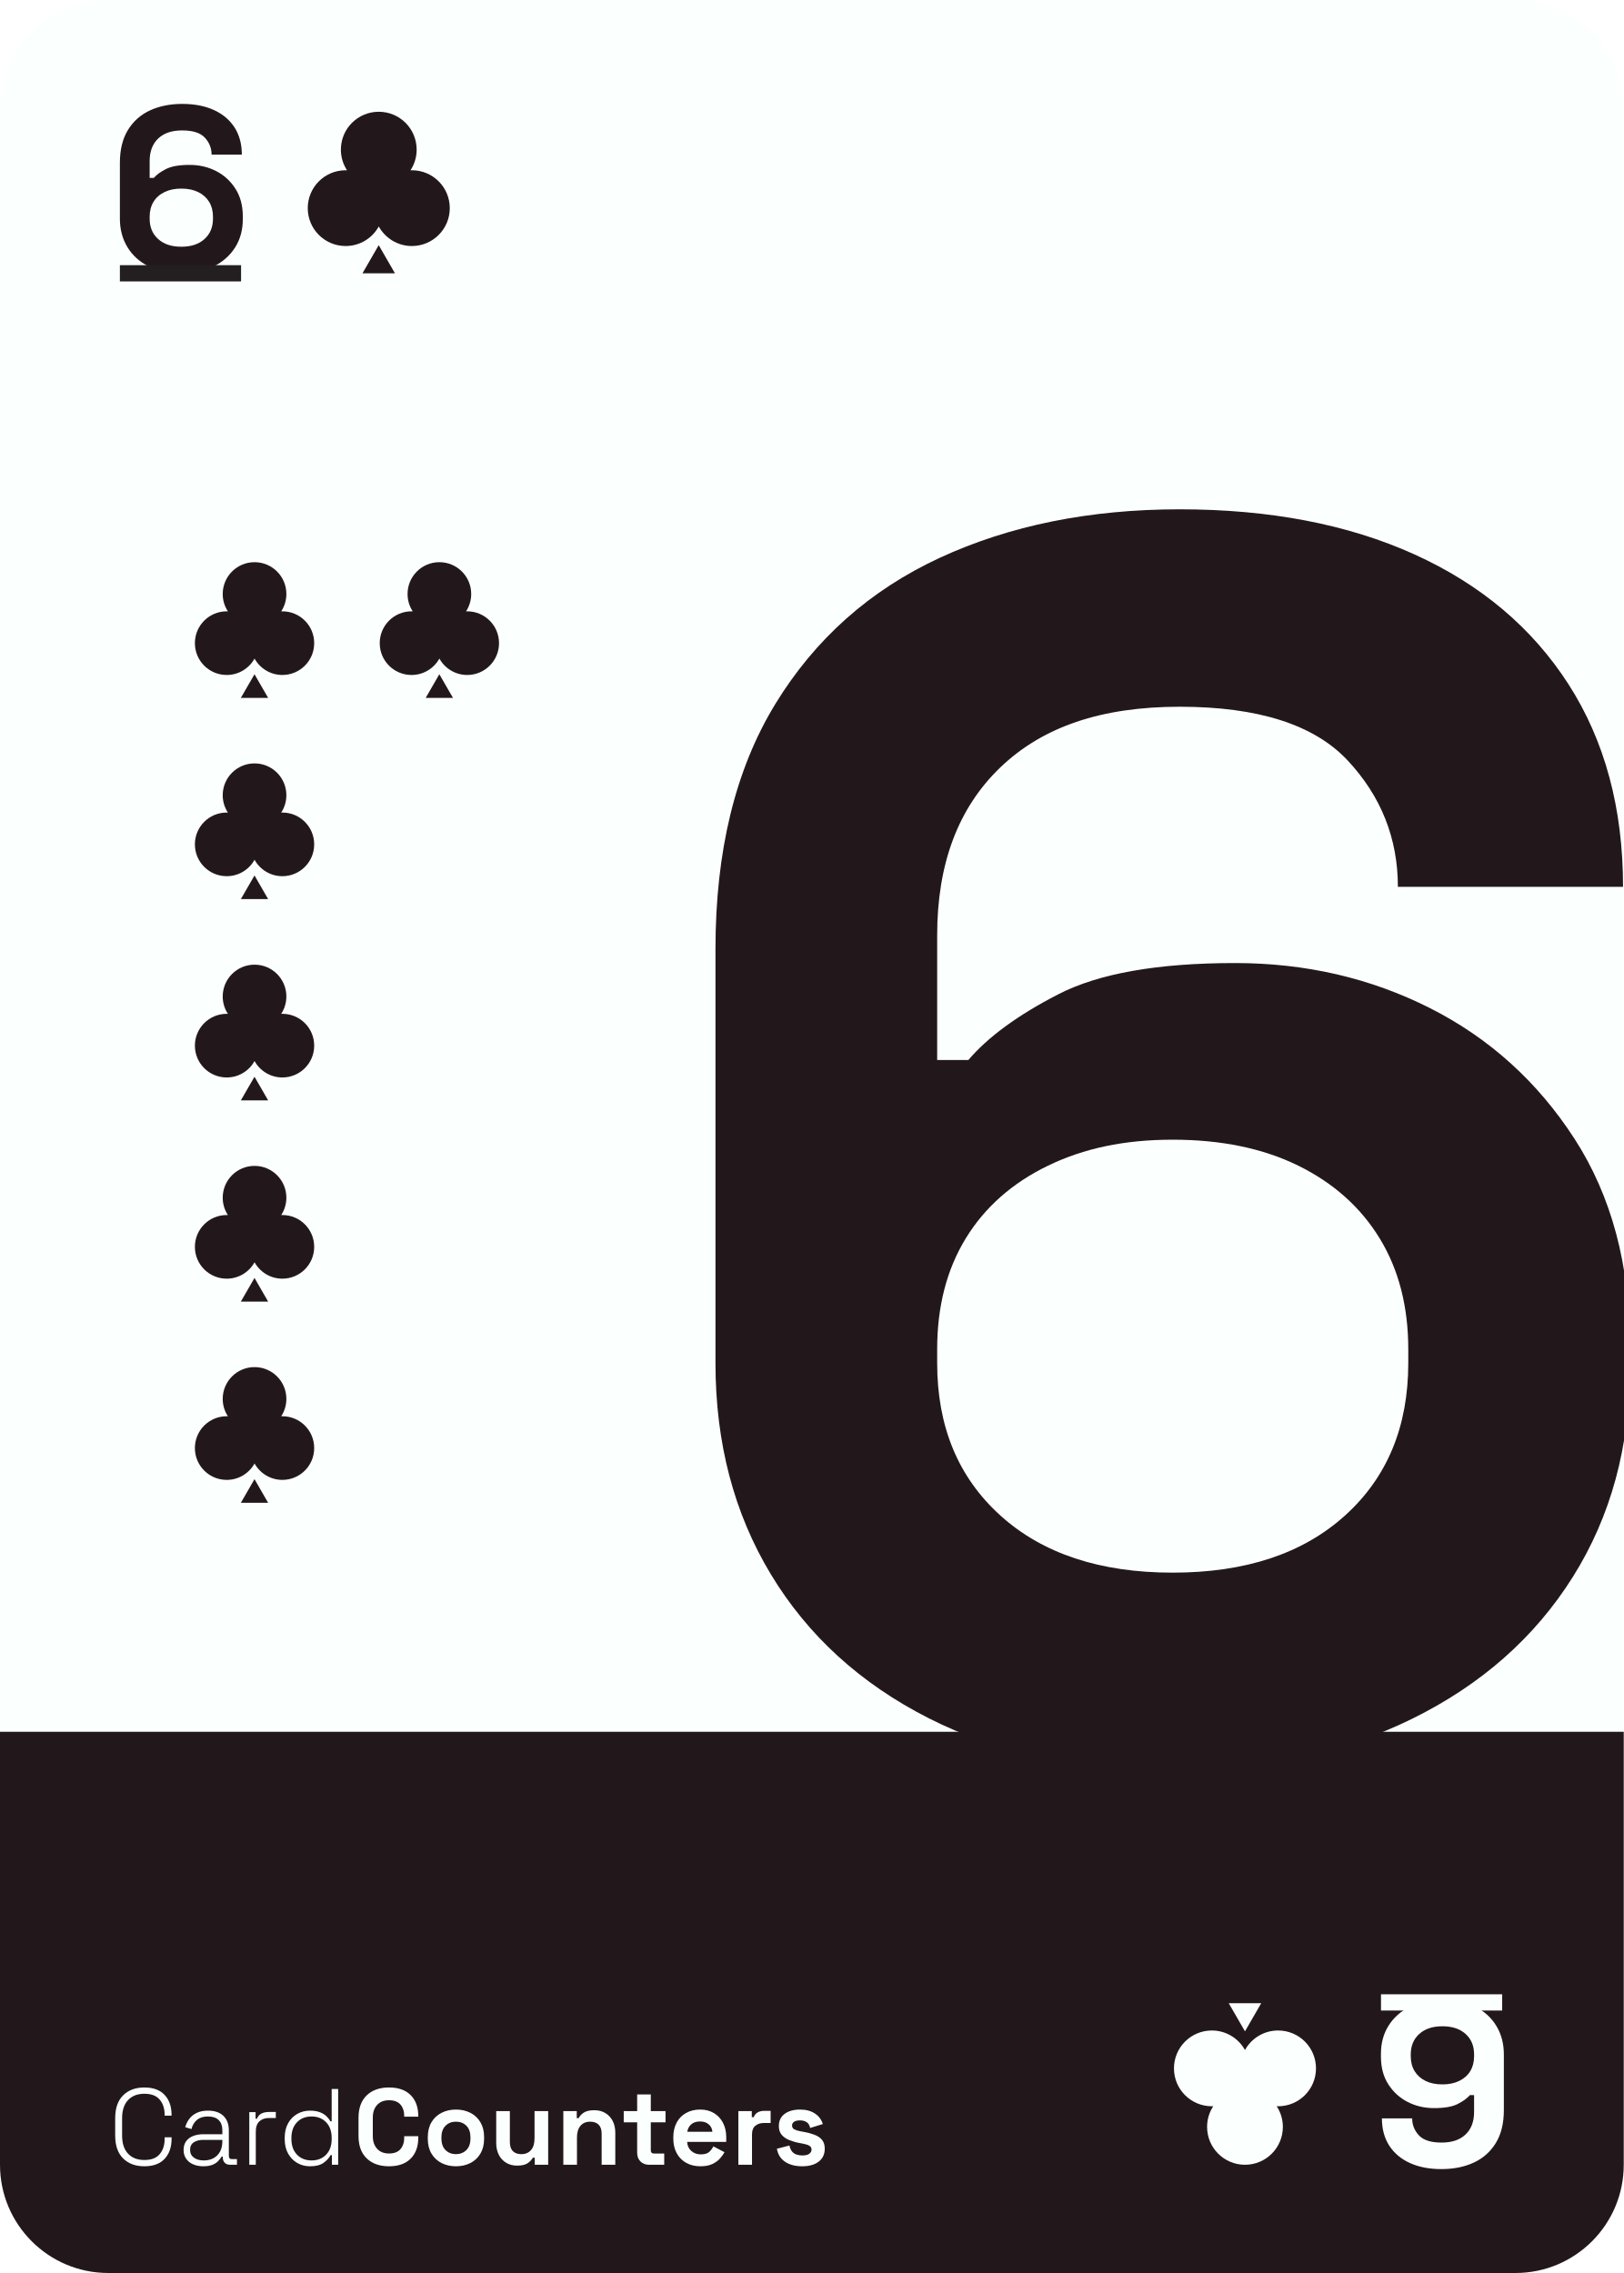
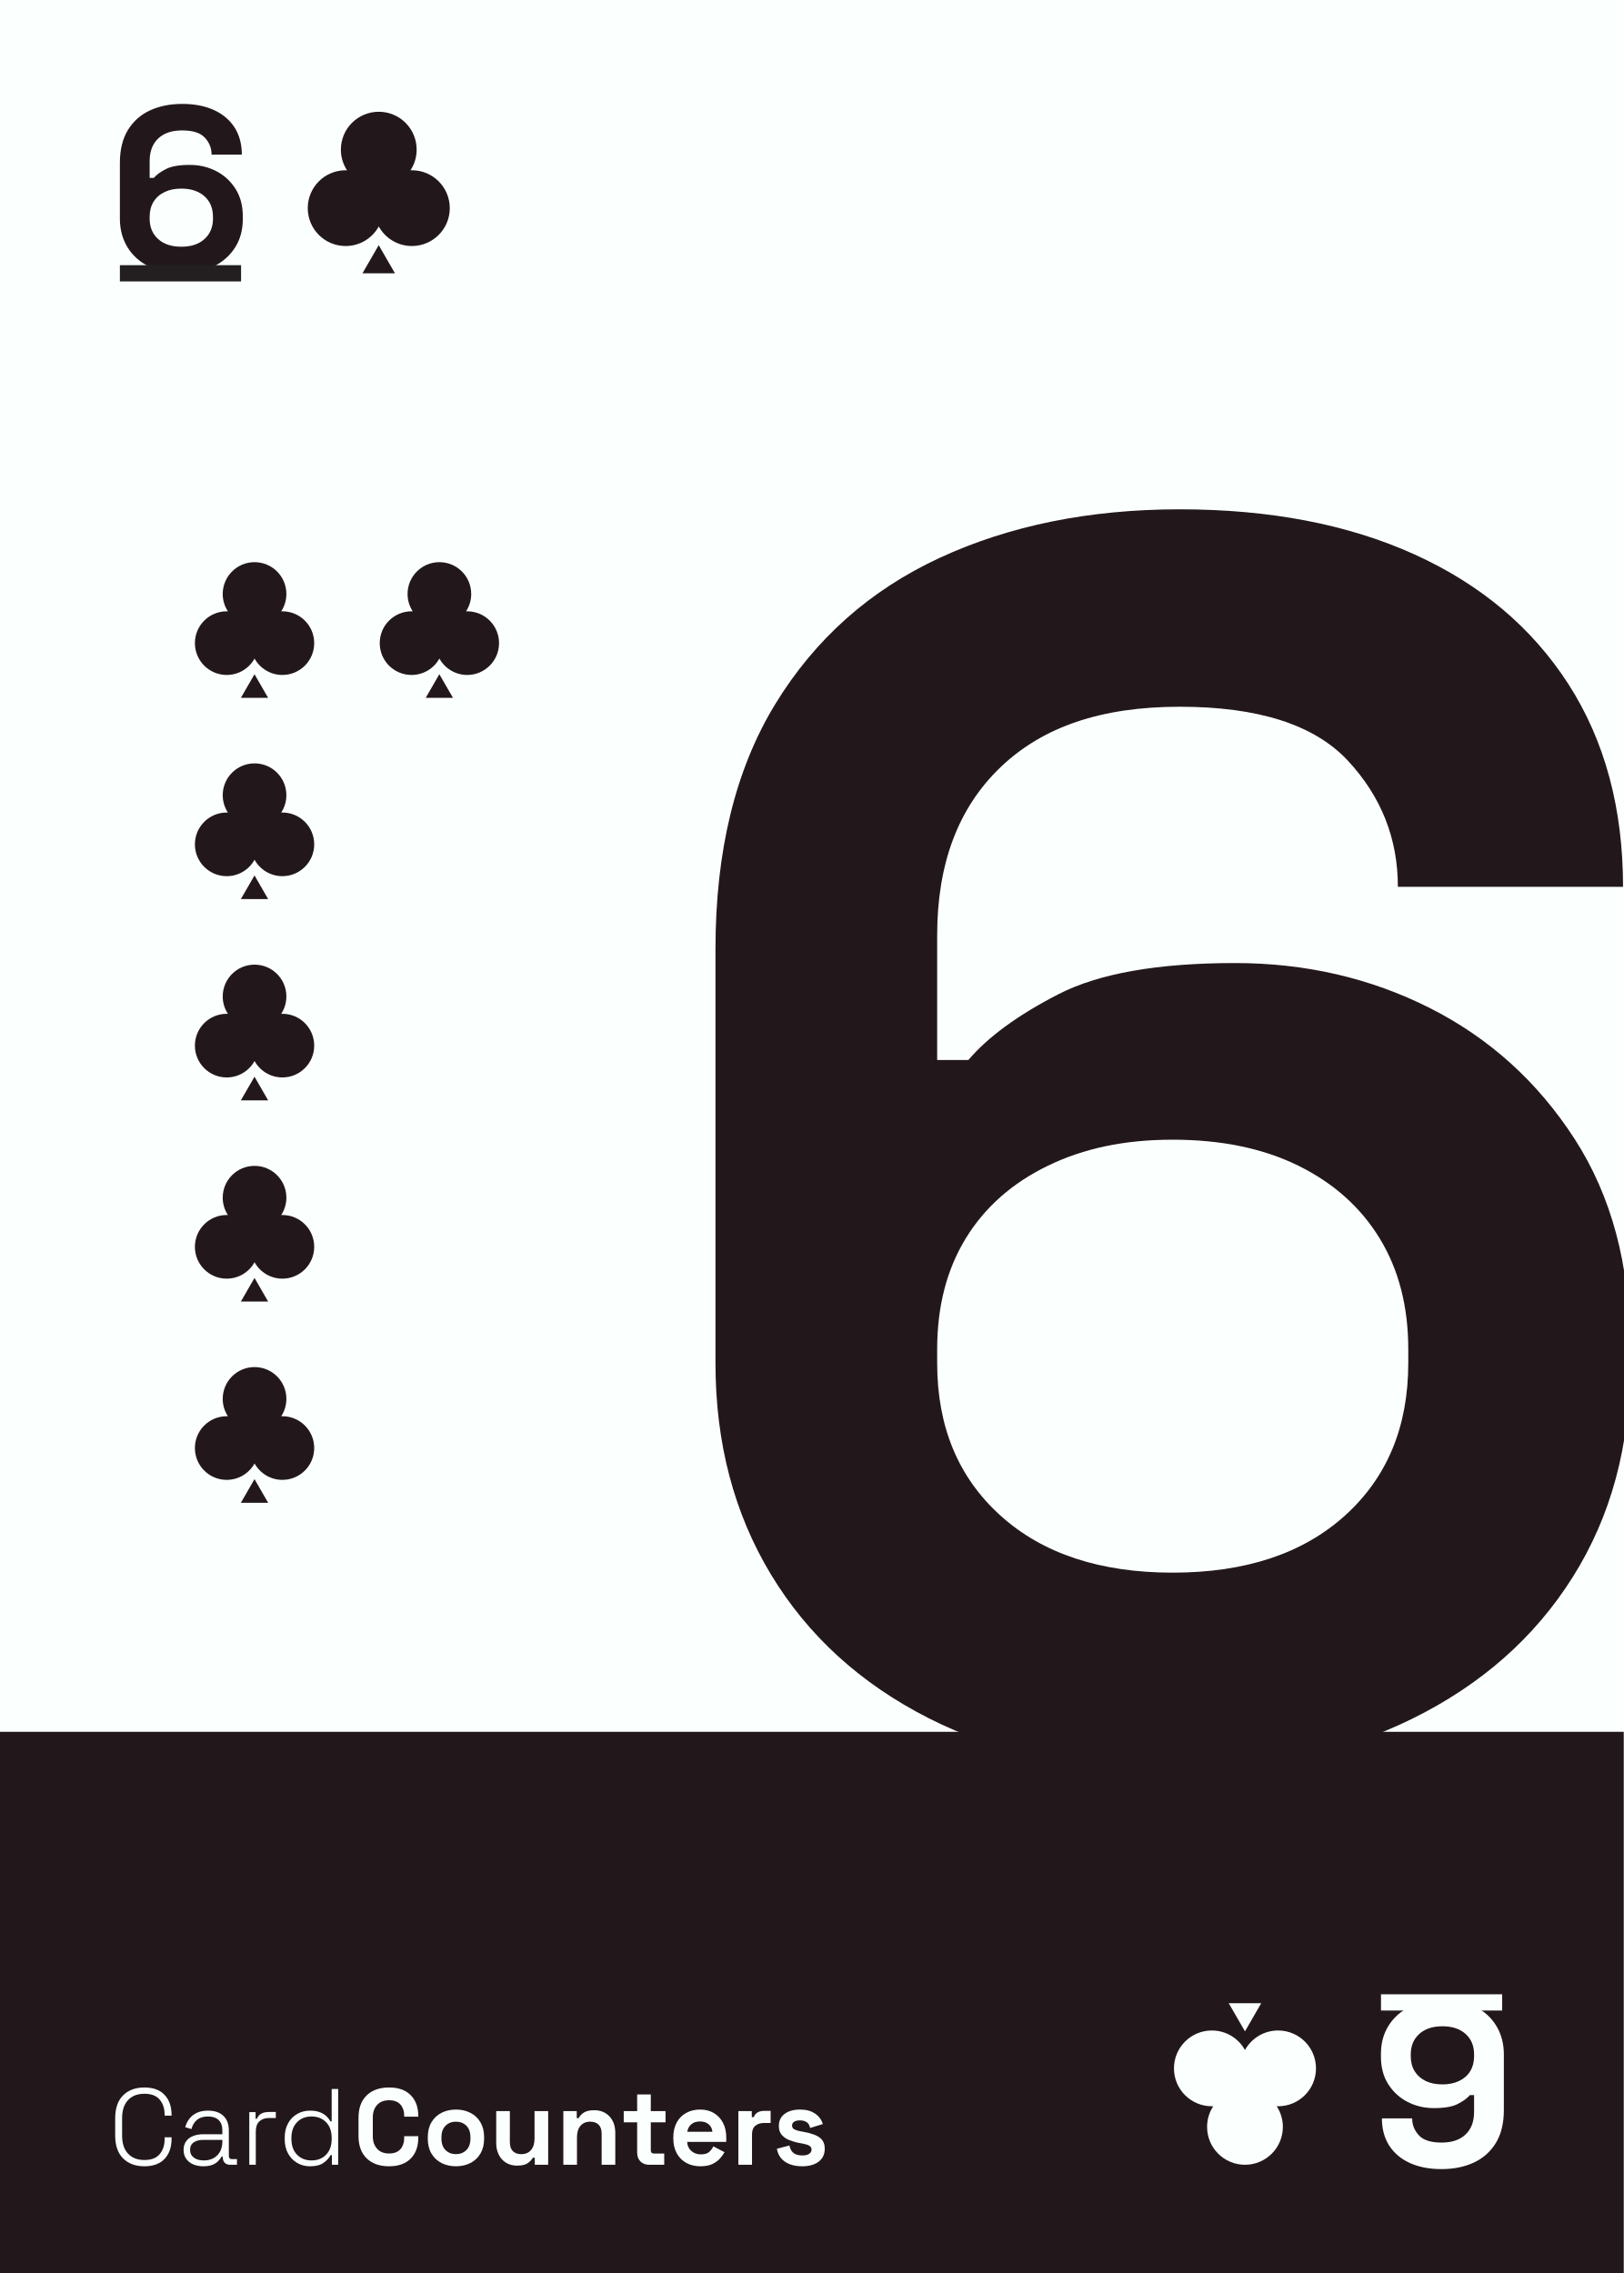
- <svg xmlns="http://www.w3.org/2000/svg" xmlns:xlink="http://www.w3.org/1999/xlink" id="Layer_1" data-name="Layer 1" viewBox="0 0 300 420">
+ <svg xmlns="http://www.w3.org/2000/svg" xmlns:xlink="http://www.w3.org/1999/xlink" id="Layer_1" version="1.1" viewBox="0 0 300 420">
  <defs>
    <style>
-       .cls-1 {
+       .st0 {
        fill: #22181c;
      }

-       .cls-2 {
+       .st1 {
        stroke: #fbfffe;
      }

-       .cls-2, .cls-3 {
+       .st1, .st2 {
        fill: none;
        stroke-miterlimit: 10;
        stroke-width: 3px;
      }

-       .cls-3 {
+       .st2 {
        stroke: #231f20;
      }

-       .cls-4 {
+       .st3 {
        fill: #fbfffe;
      }
    </style>
-     <symbol id="Club" viewBox="0 0 26.25 29.85">
+     <symbol id="Club" viewBox="0 0 26.24 29.85">
      <g>
-         <path class="cls-1" d="M19.25,10.81c-.09,0-.18.01-.26.01.72-1.1,1.14-2.41,1.14-3.82,0-3.87-3.13-7-7-7s-7,3.13-7,7c0,1.41.42,2.72,1.14,3.82-.09,0-.18-.01-.26-.01-3.87,0-7,3.13-7,7s3.13,7,7,7c2.64,0,4.93-1.46,6.12-3.61,1.19,2.15,3.49,3.61,6.12,3.61,3.87,0,7-3.13,7-7s-3.13-7-7-7Z" />
-         <polygon class="cls-1" points="13.12 24.65 10.12 29.85 16.12 29.85 13.12 24.65" />
+         <path class="st0" d="M19.24,19.04c-.09,0-.18-.01-.26-.01.72,1.1,1.14,2.41,1.14,3.82,0,3.87-3.13,7-7,7s-7-3.13-7-7c0-1.41.42-2.72,1.14-3.82-.09,0-.18.01-.26.01-3.87,0-7-3.13-7-7s3.13-7,7-7c2.64,0,4.93,1.46,6.12,3.61,1.19-2.15,3.49-3.61,6.12-3.61,3.87,0,7,3.13,7,7s-3.13,7-7,7Z" />
+         <polygon class="st0" points="13.11 5.2 10.11 0 16.11 0 13.11 5.2" />
      </g>
    </symbol>
-     <symbol id="Clubs_Light_" data-name="Clubs (Light)" viewBox="0 0 26.25 29.85">
+     <symbol id="Clubs_Light_" viewBox="0 0 26.24 29.85">
      <g>
-         <path class="cls-4" d="M7,19.04c.09,0,.18-.01.26-.01-.72,1.1-1.14,2.41-1.14,3.82,0,3.87,3.13,7,7,7s7-3.13,7-7c0-1.41-.42-2.72-1.14-3.82.09,0,.18.01.26.01,3.87,0,7-3.13,7-7s-3.13-7-7-7c-2.64,0-4.93,1.46-6.12,3.61-1.19-2.15-3.49-3.61-6.12-3.61-3.87,0-7,3.13-7,7s3.13,7,7,7Z" />
-         <polygon class="cls-4" points="13.12 5.2 16.12 0 10.12 0 13.12 5.2" />
+         <path class="st3" d="M7,10.81c.09,0,.18.01.26.01-.72-1.1-1.14-2.41-1.14-3.82,0-3.87,3.13-7,7-7s7,3.13,7,7c0,1.41-.42,2.72-1.14,3.82.09,0,.18-.01.26-.01,3.87,0,7,3.13,7,7s-3.13,7-7,7c-2.64,0-4.93-1.46-6.12-3.61-1.19,2.15-3.49,3.61-6.12,3.61-3.87,0-7-3.13-7-7s3.13-7,7-7Z" />
+         <polygon class="st3" points="13.12 24.65 16.12 29.85 10.12 29.85 13.12 24.65" />
      </g>
    </symbol>
  </defs>
-   <rect class="cls-4" width="300" height="420" rx="20" ry="20" />
-   <path class="cls-1" d="M216.03,327.07c-17.07,0-31.9-3.2-44.48-9.6-12.59-6.4-22.29-15.25-29.12-26.56-6.83-11.31-10.24-24.32-10.24-39.04v-76.48c0-18.13,3.68-33.22,11.04-45.28,7.36-12.05,17.49-21.06,30.4-27.04,12.91-5.97,27.68-8.96,44.32-8.96s31.09,2.77,43.36,8.32c12.26,5.55,21.76,13.55,28.48,24,6.72,10.46,10.08,22.94,10.08,37.44h-41.6c0-8.96-3.1-16.74-9.28-23.36-6.19-6.61-16.53-9.92-31.04-9.92s-25.33,3.73-33.12,11.2c-7.79,7.47-11.68,17.81-11.68,31.04v23.04h5.76c3.62-4.26,9.17-8.32,16.64-12.16,7.47-3.84,18.35-5.76,32.64-5.76,13.01,0,25.01,2.77,36,8.32,10.98,5.55,19.89,13.6,26.72,24.16,6.82,10.56,10.24,23.31,10.24,38.24v3.84c0,14.72-3.52,27.68-10.56,38.88s-16.96,19.95-29.76,26.24c-12.8,6.29-27.74,9.44-44.8,9.44ZM216.67,290.59c13.44,0,24.05-3.52,31.84-10.56,7.79-7.04,11.68-16.43,11.68-28.16v-2.56c0-7.89-1.76-14.72-5.28-20.48s-8.54-10.24-15.04-13.44c-6.51-3.2-14.24-4.8-23.2-4.8s-16.43,1.6-23.04,4.8c-6.61,3.2-11.68,7.68-15.2,13.44-3.52,5.76-5.28,12.59-5.28,20.48v2.56c0,11.73,3.89,21.12,11.68,28.16,7.78,7.04,18.4,10.56,31.84,10.56Z" />
-   <path class="cls-1" d="M0,320h300v80c0,11.04-8.96,20-20,20H20c-11.04,0-20-8.96-20-20v-80h0Z" />
+   <rect class="st3" width="300" height="420" />
+   <path class="st0" d="M216.03,327.07c-17.07,0-31.9-3.2-44.48-9.6-12.59-6.4-22.29-15.25-29.12-26.56s-10.24-24.32-10.24-39.04v-76.48c0-18.13,3.68-33.22,11.04-45.28,7.36-12.05,17.49-21.06,30.4-27.04,12.91-5.97,27.68-8.96,44.32-8.96s31.09,2.77,43.36,8.32c12.26,5.55,21.76,13.55,28.48,24,6.72,10.46,10.08,22.94,10.08,37.44h-41.6c0-8.96-3.1-16.74-9.28-23.36-6.19-6.61-16.53-9.92-31.04-9.92s-25.33,3.73-33.12,11.2-11.68,17.81-11.68,31.04v23.04h5.76c3.62-4.26,9.17-8.32,16.64-12.16s18.35-5.76,32.64-5.76c13.01,0,25.01,2.77,36,8.32,10.98,5.55,19.89,13.6,26.72,24.16,6.82,10.56,10.24,23.31,10.24,38.24v3.84c0,14.72-3.52,27.68-10.56,38.88s-16.96,19.95-29.76,26.24c-12.8,6.29-27.74,9.44-44.8,9.44h0ZM216.67,290.59c13.44,0,24.05-3.52,31.84-10.56s11.68-16.43,11.68-28.16v-2.56c0-7.89-1.76-14.72-5.28-20.48s-8.54-10.24-15.04-13.44c-6.51-3.2-14.24-4.8-23.2-4.8s-16.43,1.6-23.04,4.8c-6.61,3.2-11.68,7.68-15.2,13.44-3.52,5.76-5.28,12.59-5.28,20.48v2.56c0,11.73,3.89,21.12,11.68,28.16,7.78,7.04,18.4,10.56,31.84,10.56h0Z" />
+   <path class="st0" d="M0,320h300v100H0v-100h0Z" />
  <g>
-     <path class="cls-4" d="M26.68,400.28c-1.64,0-2.95-.48-3.93-1.45s-1.47-2.38-1.47-4.25v-3.16c0-1.87.49-3.28,1.47-4.25s2.29-1.45,3.93-1.45,2.87.46,3.73,1.37c.86.91,1.29,2.16,1.29,3.73v.1h-1.28v-.14c0-1.15-.3-2.08-.91-2.81-.61-.73-1.55-1.09-2.83-1.09s-2.3.39-3.03,1.18c-.73.79-1.09,1.89-1.09,3.32v3.24c0,1.43.36,2.53,1.09,3.32.73.79,1.74,1.18,3.03,1.18s2.22-.36,2.83-1.09c.61-.73.91-1.66.91-2.81v-.3h1.28v.26c0,1.57-.43,2.82-1.29,3.73-.86.91-2.1,1.37-3.73,1.37Z" />
-     <path class="cls-4" d="M37.56,400.28c-.68,0-1.3-.12-1.85-.35-.55-.23-.99-.58-1.31-1.03-.32-.45-.48-1-.48-1.64s.16-1.19.48-1.62c.32-.43.75-.75,1.3-.96.55-.21,1.15-.32,1.82-.32h3.56v-.78c0-.79-.23-1.4-.68-1.84-.45-.44-1.11-.66-1.98-.66s-1.53.21-2.03.63-.84.98-1.01,1.69l-1.16-.34c.16-.57.41-1.09.76-1.55.35-.46.81-.83,1.38-1.1s1.26-.41,2.06-.41c1.23,0,2.18.32,2.85.96.67.64,1.01,1.53,1.01,2.68v4.72c0,.4.19.6.56.6h.94v1.04h-1.28c-.41,0-.74-.12-.98-.37-.24-.25-.36-.58-.36-1.01v-.14h-.2c-.17.29-.4.58-.67.86-.27.28-.63.51-1.07.68-.44.17-.99.26-1.66.26ZM37.64,399.2c1.03,0,1.86-.31,2.49-.93.63-.62.95-1.5.95-2.63v-.24h-3.54c-.69,0-1.27.15-1.73.45-.46.3-.69.76-.69,1.39s.24,1.11.71,1.45c.47.34,1.08.51,1.81.51Z" />
-     <path class="cls-4" d="M46.06,400v-9.72h1.16v1.22h.24c.19-.44.46-.76.83-.96.37-.2.88-.3,1.53-.3h1.14v1.12h-1.28c-.73,0-1.32.21-1.76.62-.44.41-.66,1.06-.66,1.94v6.08h-1.2Z" />
-     <path class="cls-4" d="M57.28,400.28c-.87,0-1.65-.2-2.36-.61-.71-.41-1.27-.99-1.69-1.74-.42-.75-.63-1.64-.63-2.67v-.24c0-1.03.21-1.92.62-2.67.41-.75.98-1.33,1.69-1.74.71-.41,1.5-.61,2.37-.61.72,0,1.33.1,1.82.29s.9.44,1.21.74c.31.3.56.62.73.95h.24v-5.98h1.2v14h-1.16v-1.78h-.24c-.28.53-.72,1.01-1.31,1.43-.59.42-1.42.63-2.49.63ZM57.56,399.2c1.11,0,2-.35,2.69-1.06.69-.71,1.03-1.68,1.03-2.92v-.16c0-1.24-.34-2.21-1.03-2.92-.69-.71-1.58-1.06-2.69-1.06s-1.99.35-2.68,1.06c-.69.71-1.04,1.68-1.04,2.92v.16c0,1.24.35,2.21,1.04,2.92.69.71,1.59,1.06,2.68,1.06Z" />
-     <path class="cls-4" d="M71.88,400.28c-1.73,0-3.11-.48-4.12-1.45-1.01-.97-1.52-2.35-1.52-4.15v-3.36c0-1.8.51-3.18,1.52-4.15,1.01-.97,2.39-1.45,4.12-1.45s3.05.47,3.99,1.41c.94.94,1.41,2.23,1.41,3.87v.12h-2.6v-.2c0-.83-.23-1.51-.69-2.04s-1.16-.8-2.11-.8-1.67.29-2.2.86-.8,1.35-.8,2.34v3.44c0,.97.27,1.75.8,2.33s1.27.87,2.2.87,1.65-.27,2.11-.81.69-1.22.69-2.03v-.36h2.6v.28c0,1.64-.47,2.93-1.41,3.87-.94.94-2.27,1.41-3.99,1.41Z" />
-     <path class="cls-4" d="M84.24,400.28c-.99,0-1.87-.2-2.66-.6-.79-.4-1.41-.98-1.86-1.74-.45-.76-.68-1.67-.68-2.74v-.32c0-1.07.23-1.98.68-2.74.45-.76,1.07-1.34,1.86-1.74.79-.4,1.67-.6,2.66-.6s1.87.2,2.66.6c.79.4,1.41.98,1.86,1.74.45.76.68,1.67.68,2.74v.32c0,1.07-.23,1.98-.68,2.74-.45.76-1.07,1.34-1.86,1.74-.79.4-1.67.6-2.66.6ZM84.24,398.04c.77,0,1.41-.25,1.92-.75.51-.5.76-1.22.76-2.15v-.2c0-.93-.25-1.65-.75-2.15s-1.14-.75-1.93-.75-1.41.25-1.92.75c-.51.5-.76,1.22-.76,2.15v.2c0,.93.25,1.65.76,2.15.51.5,1.15.75,1.92.75Z" />
-     <path class="cls-4" d="M95.54,400.16c-.77,0-1.45-.18-2.03-.53-.58-.35-1.03-.84-1.35-1.47-.32-.63-.48-1.35-.48-2.16v-5.92h2.52v5.72c0,.75.18,1.31.55,1.68.37.37.89.56,1.57.56.77,0,1.37-.26,1.8-.77.43-.51.64-1.23.64-2.15v-5.04h2.52v9.92h-2.48v-1.3h-.36c-.16.33-.46.66-.9.98-.44.32-1.11.48-2,.48Z" />
-     <path class="cls-4" d="M104.08,400v-9.92h2.48v1.3h.36c.16-.35.46-.68.9-.99.44-.31,1.11-.47,2-.47.77,0,1.45.18,2.03.53s1.03.84,1.35,1.46.48,1.34.48,2.17v5.92h-2.52v-5.72c0-.75-.18-1.31-.55-1.68-.37-.37-.89-.56-1.57-.56-.77,0-1.37.26-1.8.77-.43.51-.64,1.23-.64,2.15v5.04h-2.52Z" />
-     <path class="cls-4" d="M119.92,400c-.65,0-1.18-.2-1.59-.61-.41-.41-.61-.95-.61-1.63v-5.6h-2.48v-2.08h2.48v-3.08h2.52v3.08h2.72v2.08h-2.72v5.16c0,.4.19.6.56.6h1.92v2.08h-2.8Z" />
-     <path class="cls-4" d="M129.4,400.28c-.99,0-1.86-.21-2.61-.63-.75-.42-1.34-1.01-1.76-1.78-.42-.77-.63-1.67-.63-2.71v-.24c0-1.04.21-1.94.62-2.71.41-.77.99-1.36,1.74-1.78s1.61-.63,2.6-.63,1.82.22,2.54.65c.72.43,1.28,1.03,1.68,1.8s.6,1.66.6,2.67v.86h-7.22c.03.68.28,1.23.76,1.66.48.43,1.07.64,1.76.64s1.23-.15,1.56-.46c.33-.31.59-.65.76-1.02l2.06,1.08c-.19.35-.46.72-.81,1.13-.35.41-.82.75-1.41,1.04-.59.29-1.33.43-2.24.43ZM126.98,393.9h4.64c-.05-.57-.28-1.03-.69-1.38-.41-.35-.94-.52-1.59-.52s-1.22.17-1.62.52c-.4.35-.65.81-.74,1.38Z" />
-     <path class="cls-4" d="M136.42,400v-9.92h2.48v1.12h.36c.15-.4.39-.69.73-.88.34-.19.74-.28,1.19-.28h1.2v2.24h-1.24c-.64,0-1.17.17-1.58.51-.41.34-.62.86-.62,1.57v5.64h-2.52Z" />
-     <path class="cls-4" d="M148.22,400.28c-1.29,0-2.35-.28-3.18-.84-.83-.56-1.33-1.36-1.5-2.4l2.32-.6c.09.47.25.83.47,1.1.22.27.49.46.82.57.33.11.68.17,1.07.17.59,0,1.02-.1,1.3-.31.28-.21.42-.46.42-.77s-.13-.54-.4-.71-.69-.3-1.28-.41l-.56-.1c-.69-.13-1.33-.32-1.9-.55-.57-.23-1.03-.56-1.38-.97-.35-.41-.52-.95-.52-1.6,0-.99.36-1.74,1.08-2.27.72-.53,1.67-.79,2.84-.79,1.11,0,2.03.25,2.76.74s1.21,1.14,1.44,1.94l-2.34.72c-.11-.51-.32-.87-.65-1.08-.33-.21-.73-.32-1.21-.32s-.85.08-1.1.25c-.25.17-.38.4-.38.69,0,.32.13.56.4.71.27.15.63.27,1.08.35l.56.1c.75.13,1.42.31,2.03.53.61.22,1.09.53,1.44.94.35.41.53.96.53,1.65,0,1.04-.38,1.84-1.13,2.41-.75.57-1.76.85-3.03.85Z" />
+     <path class="st3" d="M26.68,400.28c-1.64,0-2.95-.48-3.93-1.45s-1.47-2.38-1.47-4.25v-3.16c0-1.87.49-3.28,1.47-4.25s2.29-1.45,3.93-1.45,2.87.46,3.73,1.37,1.29,2.16,1.29,3.73v.1h-1.28v-.14c0-1.15-.3-2.08-.91-2.81s-1.55-1.09-2.83-1.09-2.3.39-3.03,1.18c-.73.79-1.09,1.89-1.09,3.32v3.24c0,1.43.36,2.53,1.09,3.32s1.74,1.18,3.03,1.18,2.22-.36,2.83-1.09.91-1.66.91-2.81v-.3h1.28v.26c0,1.57-.43,2.82-1.29,3.73s-2.1,1.37-3.73,1.37Z" />
+     <path class="st3" d="M37.56,400.28c-.68,0-1.3-.12-1.85-.35s-.99-.58-1.31-1.03-.48-1-.48-1.64.16-1.19.48-1.62.75-.75,1.3-.96,1.15-.32,1.82-.32h3.56v-.78c0-.79-.23-1.4-.68-1.84s-1.11-.66-1.98-.66-1.53.21-2.03.63-.84.98-1.01,1.69l-1.16-.34c.16-.57.41-1.09.76-1.55s.81-.83,1.38-1.1,1.26-.41,2.06-.41c1.23,0,2.18.32,2.85.96.67.64,1.01,1.53,1.01,2.68v4.72c0,.4.19.6.56.6h.94v1.04h-1.28c-.41,0-.74-.12-.98-.37-.24-.25-.36-.58-.36-1.01v-.14h-.2c-.17.29-.4.58-.67.86-.27.28-.63.51-1.07.68-.44.17-.99.26-1.66.26h0ZM37.64,399.2c1.03,0,1.86-.31,2.49-.93s.95-1.5.95-2.63v-.24h-3.54c-.69,0-1.27.15-1.73.45-.46.3-.69.76-.69,1.39s.24,1.11.71,1.45c.47.34,1.08.51,1.81.51h0Z" />
+     <path class="st3" d="M46.06,400v-9.72h1.16v1.22h.24c.19-.44.46-.76.83-.96.37-.2.88-.3,1.53-.3h1.14v1.12h-1.28c-.73,0-1.32.21-1.76.62s-.66,1.06-.66,1.94v6.08h-1.2Z" />
+     <path class="st3" d="M57.28,400.28c-.87,0-1.65-.2-2.36-.61-.71-.41-1.27-.99-1.69-1.74s-.63-1.64-.63-2.67v-.24c0-1.03.21-1.92.62-2.67s.98-1.33,1.69-1.74,1.5-.61,2.37-.61c.72,0,1.33.1,1.82.29s.9.44,1.21.74c.31.3.56.62.73.95h.24v-5.98h1.2v14h-1.16v-1.78h-.24c-.28.53-.72,1.01-1.31,1.43-.59.42-1.42.63-2.49.63h0ZM57.56,399.2c1.11,0,2-.35,2.69-1.06s1.03-1.68,1.03-2.92v-.16c0-1.24-.34-2.21-1.03-2.92-.69-.71-1.58-1.06-2.69-1.06s-1.99.35-2.68,1.06-1.04,1.68-1.04,2.92v.16c0,1.24.35,2.21,1.04,2.92.69.71,1.59,1.06,2.68,1.06Z" />
+     <path class="st3" d="M71.88,400.28c-1.73,0-3.11-.48-4.12-1.45s-1.52-2.35-1.52-4.15v-3.36c0-1.8.51-3.18,1.52-4.15,1.01-.97,2.39-1.45,4.12-1.45s3.05.47,3.99,1.41c.94.94,1.41,2.23,1.41,3.87v.12h-2.6v-.2c0-.83-.23-1.51-.69-2.04s-1.16-.8-2.11-.8-1.67.29-2.2.86-.8,1.35-.8,2.34v3.44c0,.97.27,1.75.8,2.33s1.27.87,2.2.87,1.65-.27,2.11-.81.69-1.22.69-2.03v-.36h2.6v.28c0,1.64-.47,2.93-1.41,3.87s-2.27,1.41-3.99,1.41h0Z" />
+     <path class="st3" d="M84.24,400.28c-.99,0-1.87-.2-2.66-.6s-1.41-.98-1.86-1.74c-.45-.76-.68-1.67-.68-2.74v-.32c0-1.07.23-1.98.68-2.74.45-.76,1.07-1.34,1.86-1.74s1.67-.6,2.66-.6,1.87.2,2.66.6,1.41.98,1.86,1.74c.45.76.68,1.67.68,2.74v.32c0,1.07-.23,1.98-.68,2.74-.45.76-1.07,1.34-1.86,1.74s-1.67.6-2.66.6ZM84.24,398.04c.77,0,1.41-.25,1.92-.75.51-.5.76-1.22.76-2.15v-.2c0-.93-.25-1.65-.75-2.15s-1.14-.75-1.93-.75-1.41.25-1.92.75c-.51.5-.76,1.22-.76,2.15v.2c0,.93.25,1.65.76,2.15s1.15.75,1.92.75Z" />
+     <path class="st3" d="M95.54,400.16c-.77,0-1.45-.18-2.03-.53s-1.03-.84-1.35-1.47-.48-1.35-.48-2.16v-5.92h2.52v5.72c0,.75.18,1.31.55,1.68s.89.56,1.57.56c.77,0,1.37-.26,1.8-.77.43-.51.64-1.23.64-2.15v-5.04h2.52v9.92h-2.48v-1.3h-.36c-.16.33-.46.66-.9.98s-1.11.48-2,.48h0Z" />
+     <path class="st3" d="M104.08,400v-9.92h2.48v1.3h.36c.16-.35.46-.68.9-.99s1.11-.47,2-.47c.77,0,1.45.18,2.03.53s1.03.84,1.35,1.46.48,1.34.48,2.17v5.92h-2.52v-5.72c0-.75-.18-1.31-.55-1.68s-.89-.56-1.57-.56c-.77,0-1.37.26-1.8.77-.43.51-.64,1.23-.64,2.15v5.04h-2.52Z" />
+     <path class="st3" d="M119.92,400c-.65,0-1.18-.2-1.59-.61-.41-.41-.61-.95-.61-1.63v-5.6h-2.48v-2.08h2.48v-3.08h2.52v3.08h2.72v2.08h-2.72v5.16c0,.4.19.6.56.6h1.92v2.08s-2.8,0-2.8,0Z" />
+     <path class="st3" d="M129.4,400.28c-.99,0-1.86-.21-2.61-.63s-1.34-1.01-1.76-1.78c-.42-.77-.63-1.67-.63-2.71v-.24c0-1.04.21-1.94.62-2.71s.99-1.36,1.74-1.78,1.61-.63,2.6-.63,1.82.22,2.54.65c.72.43,1.28,1.03,1.68,1.8s.6,1.66.6,2.67v.86h-7.22c.03.68.28,1.23.76,1.66s1.07.64,1.76.64,1.23-.15,1.56-.46.59-.65.76-1.02l2.06,1.08c-.19.35-.46.72-.81,1.13-.35.41-.82.75-1.41,1.04s-1.33.43-2.24.43h0ZM126.98,393.9h4.64c-.05-.57-.28-1.03-.69-1.38s-.94-.52-1.59-.52-1.22.17-1.62.52c-.4.35-.65.81-.74,1.38Z" />
+     <path class="st3" d="M136.42,400v-9.92h2.48v1.12h.36c.15-.4.39-.69.73-.88s.74-.28,1.19-.28h1.2v2.24h-1.24c-.64,0-1.17.17-1.58.51s-.62.86-.62,1.57v5.64h-2.52,0Z" />
+     <path class="st3" d="M148.22,400.28c-1.29,0-2.35-.28-3.18-.84-.83-.56-1.33-1.36-1.5-2.4l2.32-.6c.09.47.25.83.47,1.1.22.27.49.46.82.57.33.11.68.17,1.07.17.59,0,1.02-.1,1.3-.31s.42-.46.42-.77-.13-.54-.4-.71-.69-.3-1.28-.41l-.56-.1c-.69-.13-1.33-.32-1.9-.55-.57-.23-1.03-.56-1.38-.97s-.52-.95-.52-1.6c0-.99.36-1.74,1.08-2.27s1.67-.79,2.84-.79,2.03.25,2.76.74,1.21,1.14,1.44,1.94l-2.34.72c-.11-.51-.32-.87-.65-1.08-.33-.21-.73-.32-1.21-.32s-.85.08-1.1.25-.38.4-.38.69c0,.32.13.56.4.71.27.15.63.27,1.08.35l.56.1c.75.13,1.42.31,2.03.53s1.09.53,1.44.94.53.96.53,1.65c0,1.04-.38,1.84-1.13,2.41s-1.76.85-3.03.85h0Z" />
  </g>
-   <path class="cls-1" d="M33.42,50.5c-2.29,0-4.29-.43-5.98-1.29-1.69-.86-3-2.05-3.91-3.57-.92-1.52-1.38-3.27-1.38-5.25v-10.28c0-2.44.49-4.46,1.48-6.08.99-1.62,2.35-2.83,4.08-3.63,1.73-.8,3.72-1.2,5.96-1.2s4.18.37,5.83,1.12c1.65.75,2.92,1.82,3.83,3.22.9,1.41,1.35,3.08,1.35,5.03h-5.59c0-1.2-.42-2.25-1.25-3.14-.83-.89-2.22-1.33-4.17-1.33s-3.4.5-4.45,1.5c-1.05,1-1.57,2.39-1.57,4.17v3.1h.77c.49-.57,1.23-1.12,2.24-1.63,1-.52,2.46-.77,4.39-.77,1.75,0,3.36.37,4.84,1.12,1.48.75,2.67,1.83,3.59,3.25.92,1.42,1.38,3.13,1.38,5.14v.52c0,1.98-.47,3.72-1.42,5.22-.95,1.5-2.28,2.68-4,3.53-1.72.84-3.73,1.27-6.02,1.27ZM33.5,45.59c1.81,0,3.23-.47,4.28-1.42,1.05-.95,1.57-2.21,1.57-3.78v-.34c0-1.06-.24-1.98-.71-2.75-.47-.77-1.15-1.38-2.02-1.81-.88-.43-1.91-.64-3.12-.64s-2.21.21-3.1.64c-.89.43-1.57,1.03-2.04,1.81-.47.77-.71,1.69-.71,2.75v.34c0,1.58.52,2.84,1.57,3.78,1.05.95,2.47,1.42,4.28,1.42Z" />
-   <line class="cls-3" x1="22.15" y1="50.5" x2="44.54" y2="50.5" />
-   <path class="cls-4" d="M266.58,369.5c2.29,0,4.29.43,5.98,1.29,1.69.86,3,2.05,3.91,3.57.92,1.52,1.38,3.27,1.38,5.25v10.28c0,2.44-.49,4.46-1.48,6.08-.99,1.62-2.35,2.83-4.08,3.63-1.73.8-3.72,1.2-5.96,1.2s-4.18-.37-5.83-1.12c-1.65-.75-2.92-1.82-3.83-3.22-.9-1.41-1.35-3.08-1.35-5.03h5.59c0,1.2.42,2.25,1.25,3.14.83.89,2.22,1.33,4.17,1.33s3.4-.5,4.45-1.5c1.05-1,1.57-2.39,1.57-4.17v-3.1h-.77c-.49.57-1.23,1.12-2.24,1.63-1,.52-2.46.77-4.39.77-1.75,0-3.36-.37-4.84-1.12-1.48-.75-2.67-1.83-3.59-3.25-.92-1.42-1.38-3.13-1.38-5.14v-.52c0-1.98.47-3.72,1.42-5.22.95-1.5,2.28-2.68,4-3.53,1.72-.84,3.73-1.27,6.02-1.27ZM266.5,374.41c-1.81,0-3.23.47-4.28,1.42-1.05.95-1.57,2.21-1.57,3.78v.34c0,1.06.24,1.98.71,2.75.47.77,1.15,1.38,2.02,1.81.88.43,1.91.64,3.12.64s2.21-.21,3.1-.64c.89-.43,1.57-1.03,2.04-1.81.47-.77.71-1.69.71-2.75v-.34c0-1.58-.52-2.84-1.57-3.78-1.05-.95-2.47-1.42-4.28-1.42Z" />
-   <line class="cls-2" x1="255.15" y1="370" x2="277.54" y2="370" />
-   <use width="26.25" height="29.85" transform="translate(216.9 370.15)" xlink:href="#Clubs_Light_" />
-   <use width="26.25" height="29.85" transform="translate(56.85 20.65)" xlink:href="#Club" />
-   <use width="26.25" height="29.85" transform="translate(36 103.88) scale(.84)" xlink:href="#Club" />
-   <use width="26.25" height="29.85" transform="translate(36 141.06) scale(.84)" xlink:href="#Club" />
-   <use width="26.25" height="29.85" transform="translate(36 178.25) scale(.84)" xlink:href="#Club" />
-   <use width="26.25" height="29.85" transform="translate(36 215.43) scale(.84)" xlink:href="#Club" />
-   <use width="26.25" height="29.85" transform="translate(36 252.61) scale(.84)" xlink:href="#Club" />
-   <use width="26.25" height="29.85" transform="translate(70.15 103.88) scale(.84)" xlink:href="#Club" />
+   <path class="st0" d="M33.42,50.5c-2.29,0-4.29-.43-5.98-1.29-1.69-.86-3-2.05-3.91-3.57-.92-1.52-1.38-3.27-1.38-5.25v-10.28c0-2.44.49-4.46,1.48-6.08s2.35-2.83,4.08-3.63,3.72-1.2,5.96-1.2,4.18.37,5.83,1.12,2.92,1.82,3.83,3.22c.9,1.41,1.35,3.08,1.35,5.03h-5.59c0-1.2-.42-2.25-1.25-3.14s-2.22-1.33-4.17-1.33-3.4.5-4.45,1.5c-1.05,1-1.57,2.39-1.57,4.17v3.1h.77c.49-.57,1.23-1.12,2.24-1.63,1-.52,2.46-.77,4.39-.77,1.75,0,3.36.37,4.84,1.12s2.67,1.83,3.59,3.25c.92,1.42,1.38,3.13,1.38,5.14v.52c0,1.98-.47,3.72-1.42,5.22-.95,1.5-2.28,2.68-4,3.53-1.72.84-3.73,1.27-6.02,1.27v-.02ZM33.5,45.59c1.81,0,3.23-.47,4.28-1.42,1.05-.95,1.57-2.21,1.57-3.78v-.34c0-1.06-.24-1.98-.71-2.75-.47-.77-1.15-1.38-2.02-1.81-.88-.43-1.91-.64-3.12-.64s-2.21.21-3.1.64c-.89.43-1.57,1.03-2.04,1.81-.47.77-.71,1.69-.71,2.75v.34c0,1.58.52,2.84,1.57,3.78,1.05.95,2.47,1.42,4.28,1.42Z" />
+   <line class="st2" x1="22.15" y1="50.5" x2="44.54" y2="50.5" />
+   <path class="st3" d="M266.58,369.5c2.29,0,4.29.43,5.98,1.29,1.69.86,3,2.05,3.91,3.57.92,1.52,1.38,3.27,1.38,5.25v10.28c0,2.44-.49,4.46-1.48,6.08-.99,1.62-2.35,2.83-4.08,3.63-1.73.8-3.72,1.2-5.96,1.2s-4.18-.37-5.83-1.12-2.92-1.82-3.83-3.22c-.9-1.41-1.35-3.08-1.35-5.03h5.59c0,1.2.42,2.25,1.25,3.14s2.22,1.33,4.17,1.33,3.4-.5,4.45-1.5c1.05-1,1.57-2.39,1.57-4.17v-3.1h-.77c-.49.57-1.23,1.12-2.24,1.63-1,.52-2.46.77-4.39.77-1.75,0-3.36-.37-4.84-1.12s-2.67-1.83-3.59-3.25c-.92-1.42-1.38-3.13-1.38-5.14v-.52c0-1.98.47-3.72,1.42-5.22s2.28-2.68,4-3.53c1.72-.84,3.73-1.27,6.02-1.27v.02ZM266.5,374.41c-1.81,0-3.23.47-4.28,1.42s-1.57,2.21-1.57,3.78v.34c0,1.06.24,1.98.71,2.75s1.15,1.38,2.02,1.81c.88.43,1.91.64,3.12.64s2.21-.21,3.1-.64c.89-.43,1.57-1.03,2.04-1.81.47-.77.71-1.69.71-2.75v-.34c0-1.58-.52-2.84-1.57-3.78-1.05-.95-2.47-1.42-4.28-1.42h0Z" />
+   <line class="st1" x1="255.15" y1="370" x2="277.54" y2="370" />
+   <use width="26.24" height="29.85" transform="translate(216.9 400) scale(1 -1)" xlink:href="#Clubs_Light_" />
+   <use width="26.24" height="29.85" transform="translate(56.86 50.5) scale(1 -1)" xlink:href="#Club" />
+   <use width="26.24" height="29.85" transform="translate(36.01 128.95) scale(.84 -.84)" xlink:href="#Club" />
+   <use width="26.24" height="29.85" transform="translate(36.01 166.13) scale(.84 -.84)" xlink:href="#Club" />
+   <use width="26.24" height="29.85" transform="translate(36.01 203.32) scale(.84 -.84)" xlink:href="#Club" />
+   <use width="26.24" height="29.85" transform="translate(36.01 240.5) scale(.84 -.84)" xlink:href="#Club" />
+   <use width="26.24" height="29.85" transform="translate(36.01 277.68) scale(.84 -.84)" xlink:href="#Club" />
+   <use width="26.24" height="29.85" transform="translate(70.16 128.95) scale(.84 -.84)" xlink:href="#Club" />
</svg>
